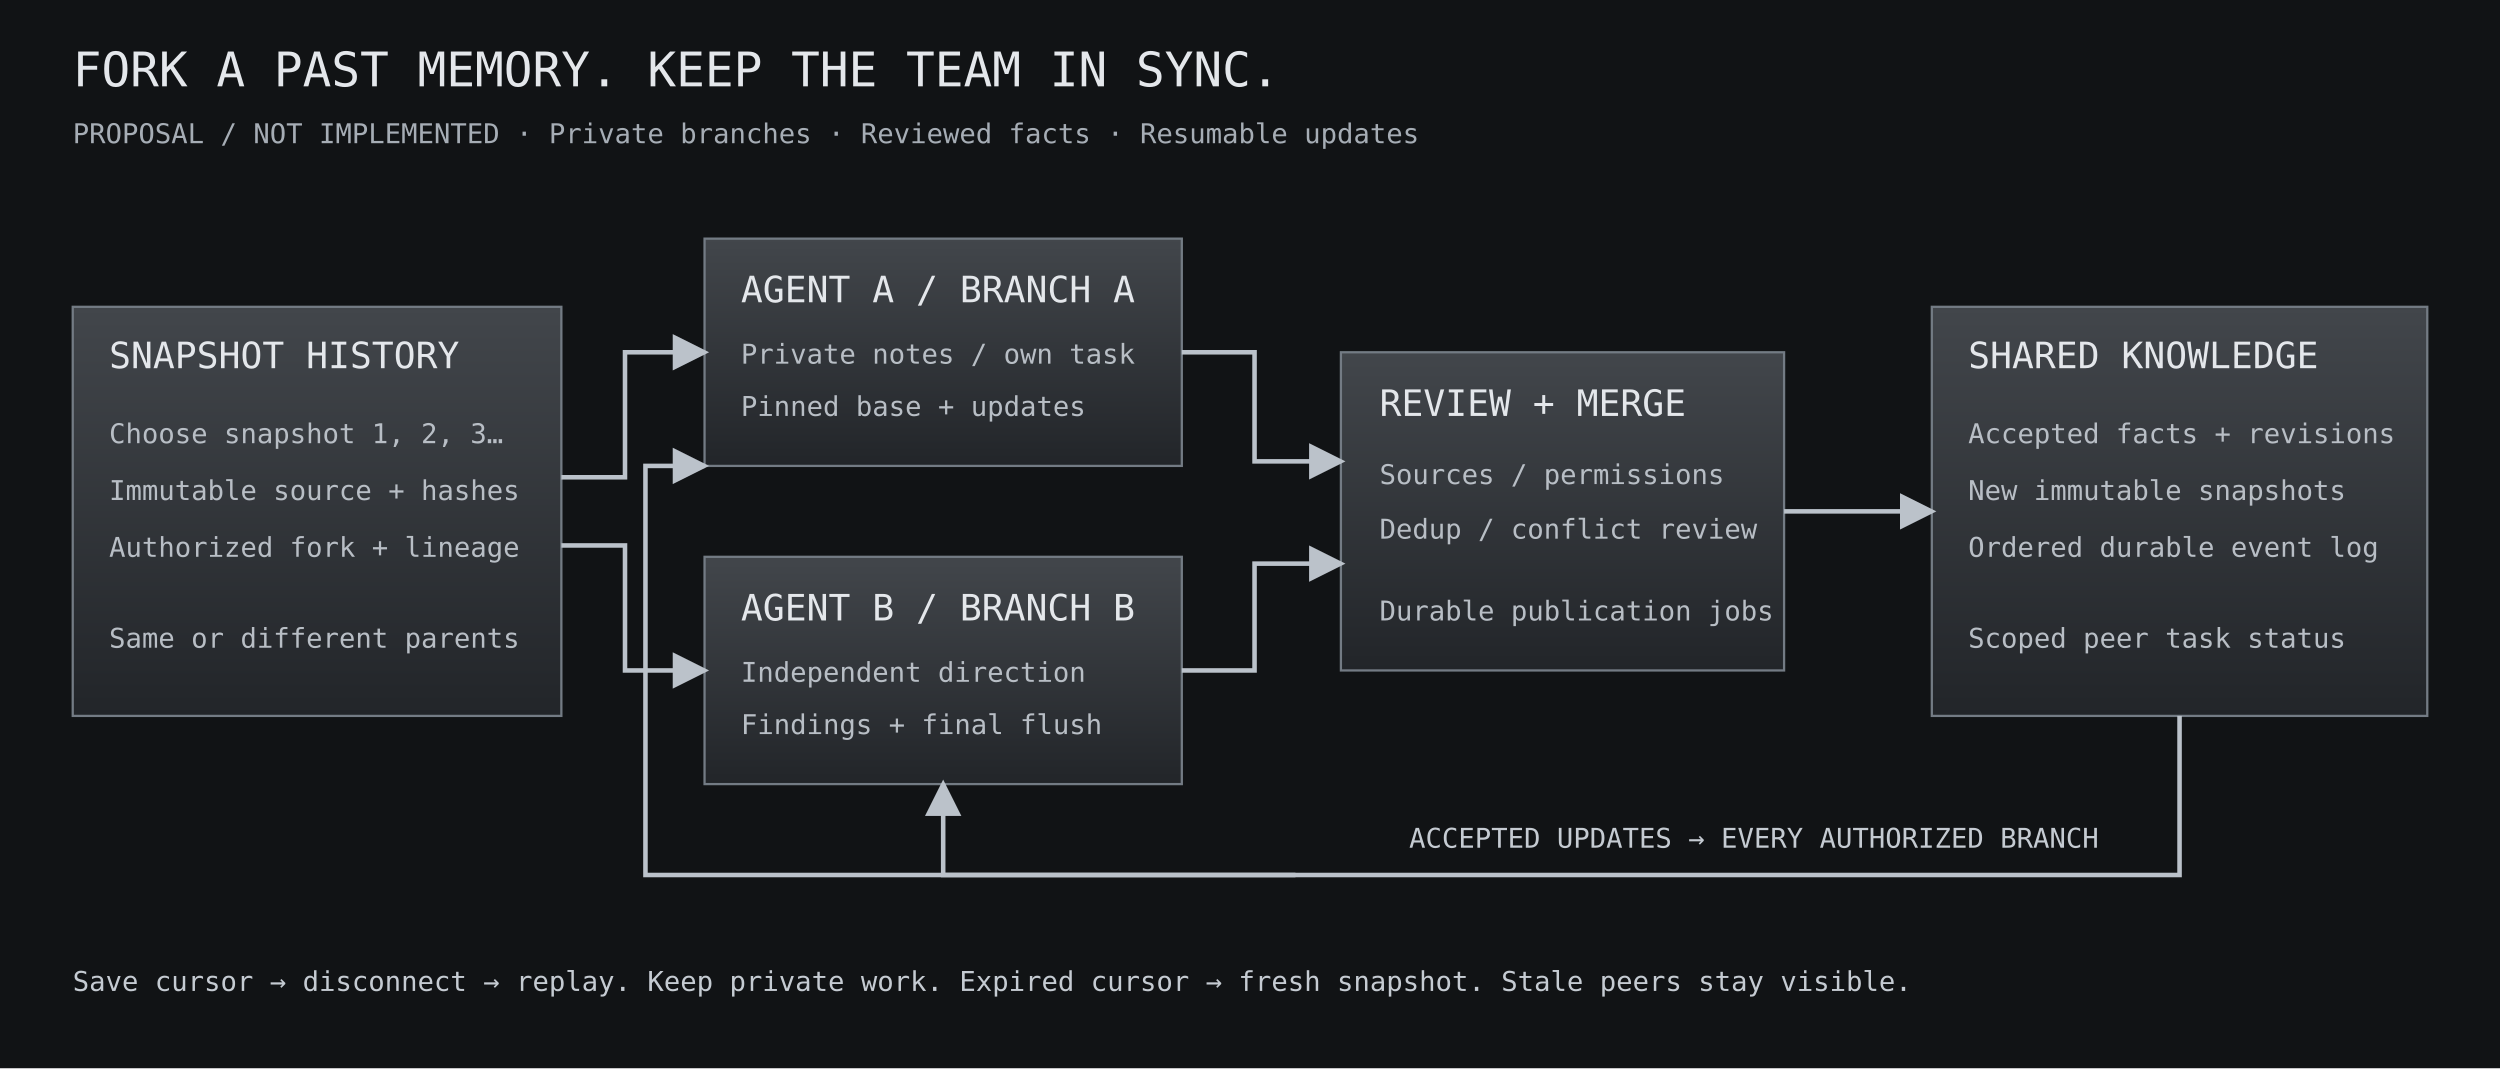
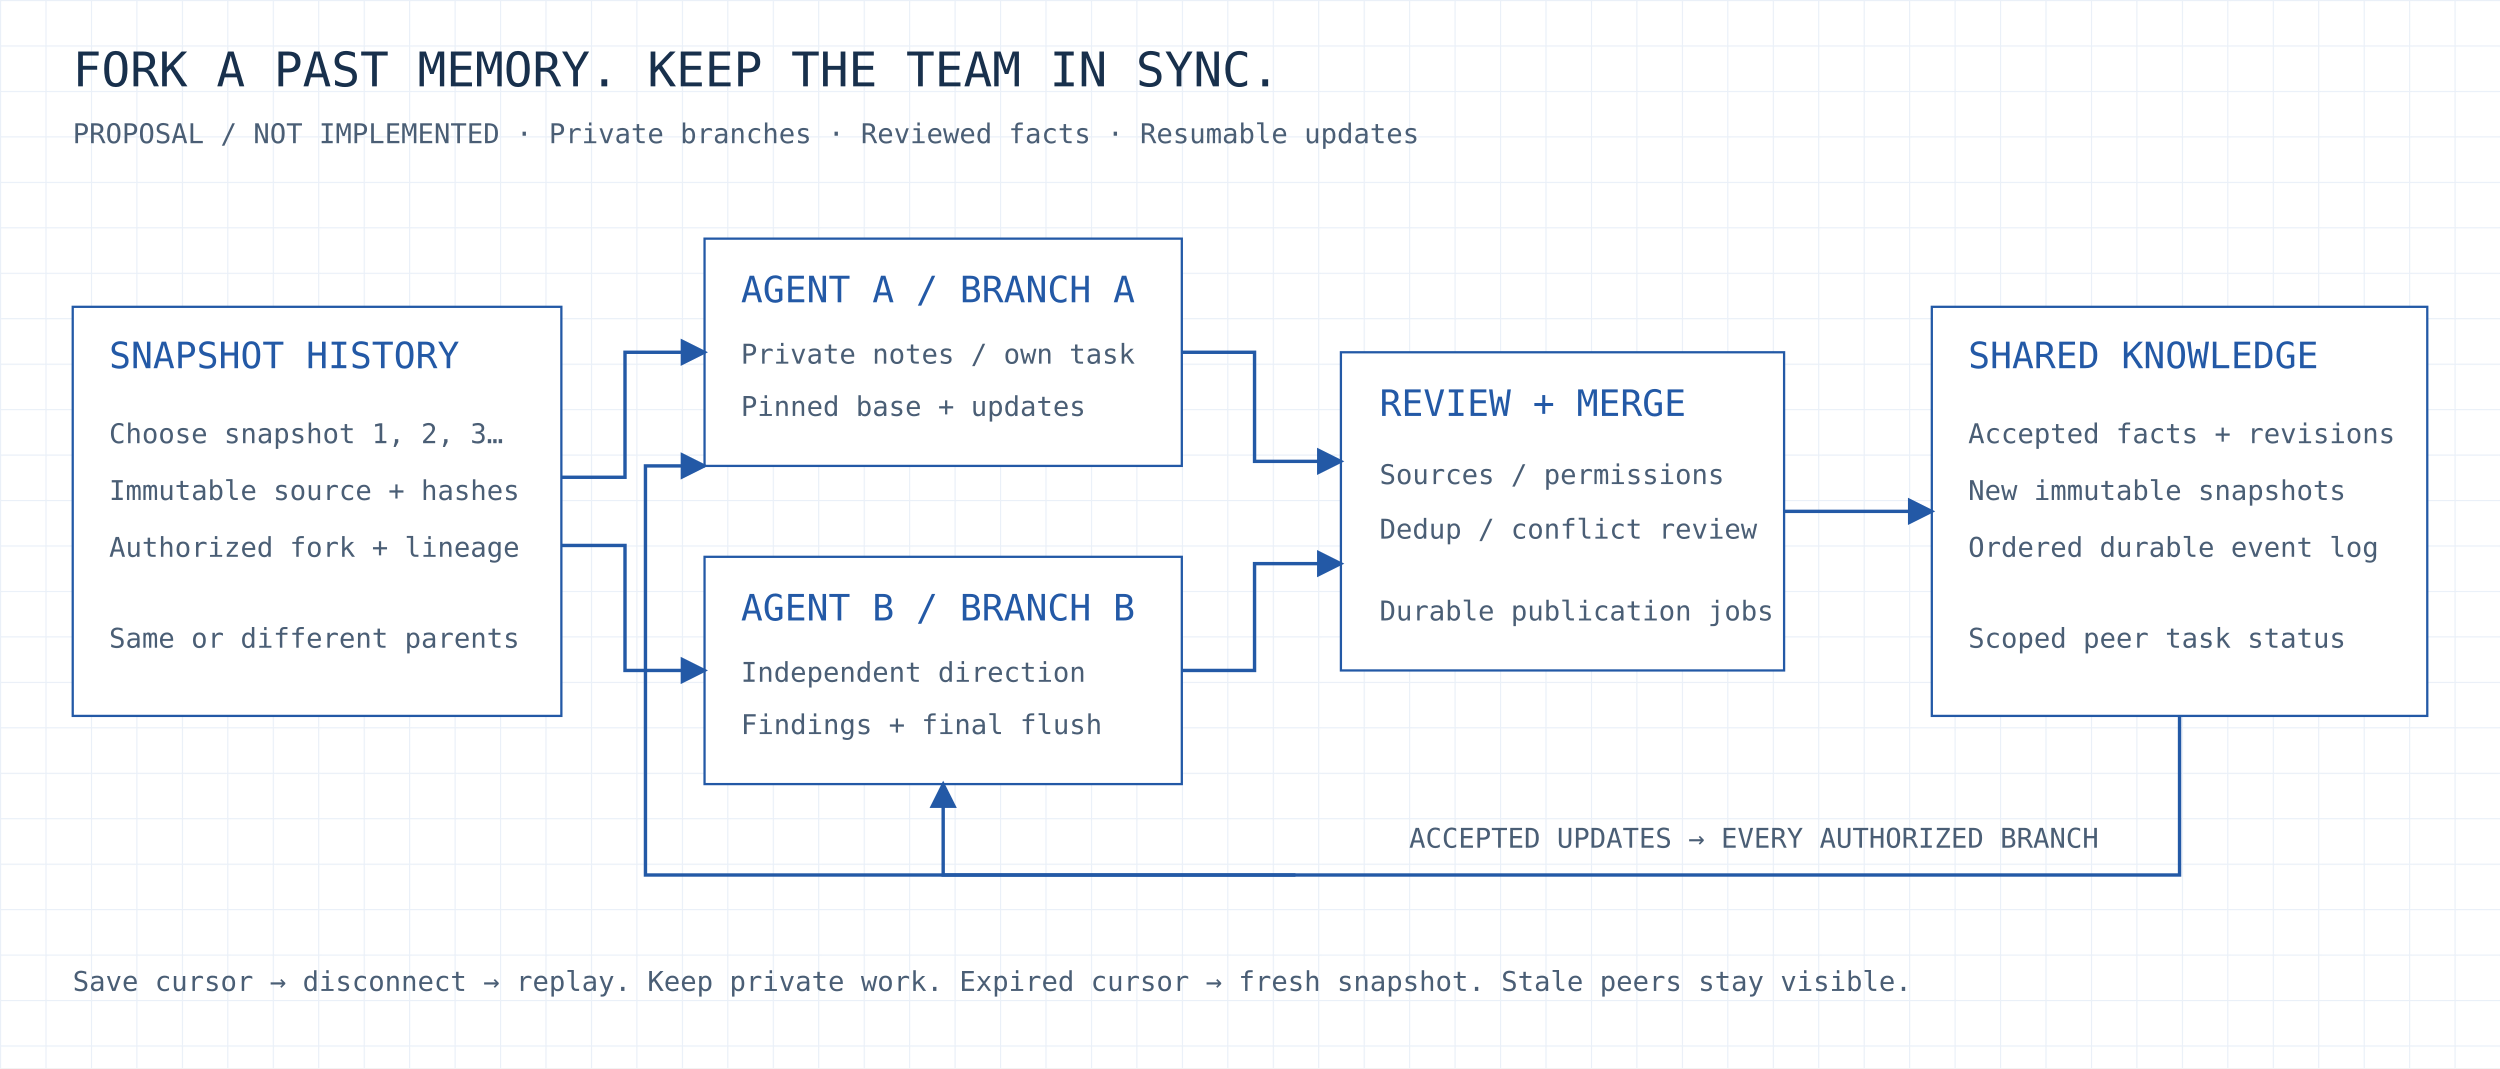
<svg xmlns="http://www.w3.org/2000/svg" width="1100" height="470" viewBox="0 0 1100 470" role="img" aria-labelledby="title desc">
  <defs>
-     <linearGradient id="metal" x2="0" y2="1">
-       <stop stop-color="#42464b" />
-       <stop offset="1" stop-color="#222529" />
-     </linearGradient>
+     <pattern id="grid" width="20" height="20" patternUnits="userSpaceOnUse">
+       <path d="M20 0H0V20" fill="none" stroke="#eaf0f8" />
+     </pattern>
    <marker id="arrow" markerWidth="8" markerHeight="8" refX="7" refY="4" orient="auto">
-       <path d="M0 0L8 4L0 8" fill="#bbc2ca" />
+       <path d="M0 0L8 4L0 8" fill="#2359a6" />
    </marker>
  </defs>
-   <rect width="1100" height="470" fill="#111315" />
-   <g font-family="monospace" fill="#e4e7eb">
+   <rect width="1100" height="470" fill="#ffffff" />
+   <rect width="1100" height="470" fill="url(#grid)" />
+   <g font-family="monospace" fill="#18304c">
    <text x="32" y="38" font-size="21">FORK A PAST MEMORY. KEEP THE TEAM IN SYNC.</text>
-     <text x="32" y="63" font-size="12" fill="#a6adb5">PROPOSAL / NOT IMPLEMENTED · Private branches · Reviewed facts · Resumable updates</text>
+     <text x="32" y="63" font-size="12" fill="#4a5e75">PROPOSAL / NOT IMPLEMENTED · Private branches · Reviewed facts · Resumable updates</text>
  </g>
-   <g fill="url(#metal)" stroke="#737b84">
+   <g fill="#ffffff" stroke="#2359a6">
    <rect x="32" y="135" width="215" height="180" />
    <rect x="310" y="105" width="210" height="100" />
    <rect x="310" y="245" width="210" height="100" />
    <rect x="590" y="155" width="195" height="140" />
    <rect x="850" y="135" width="218" height="180" />
  </g>
-   <g fill="#e4e7eb" font-family="monospace" font-size="16">
+   <g fill="#2359a6" font-family="monospace" font-size="16">
    <text x="48" y="162">SNAPSHOT HISTORY</text>
    <text x="326" y="133">AGENT A / BRANCH A</text>
    <text x="326" y="273">AGENT B / BRANCH B</text>
    <text x="607" y="183">REVIEW + MERGE</text>
    <text x="866" y="162">SHARED KNOWLEDGE</text>
  </g>
-   <g fill="#b8bec5" font-family="monospace" font-size="12">
+   <g fill="#4a5e75" font-family="monospace" font-size="12">
    <text x="48" y="195">Choose snapshot 1, 2, 3…</text>
    <text x="48" y="220">Immutable source + hashes</text>
    <text x="48" y="245">Authorized fork + lineage</text>
    <text x="48" y="285">Same or different parents</text>
    <text x="326" y="160">Private notes / own task</text>
    <text x="326" y="183">Pinned base + updates</text>
    <text x="326" y="300">Independent direction</text>
    <text x="326" y="323">Findings + final flush</text>
    <text x="607" y="213">Sources / permissions</text>
    <text x="607" y="237">Dedup / conflict review</text>
    <text x="607" y="273">Durable publication jobs</text>
    <text x="866" y="195">Accepted facts + revisions</text>
    <text x="866" y="220">New immutable snapshots</text>
    <text x="866" y="245">Ordered durable event log</text>
    <text x="866" y="285">Scoped peer task status</text>
  </g>
-   <g fill="none" stroke="#bbc2ca" stroke-width="2" marker-end="url(#arrow)">
+   <g fill="none" stroke="#2359a6" stroke-width="1.5" marker-end="url(#arrow)">
    <path d="M247 210H275V155H310" />
    <path d="M247 240H275V295H310" />
    <path d="M520 155H552V203H590" />
    <path d="M520 295H552V248H590" />
    <path d="M785 225H850" />
    <path d="M959 315V385H415V345" />
    <path d="M570 385H284V205H310" />
  </g>
-   <g fill="#c5cbd2" font-family="monospace" font-size="12">
+   <g fill="#4a5e75" font-family="monospace" font-size="12">
    <text x="620" y="373">ACCEPTED UPDATES → EVERY AUTHORIZED BRANCH</text>
    <text x="32" y="436">Save cursor → disconnect → replay. Keep private work. Expired cursor → fresh snapshot. Stale peers stay visible.</text>
  </g>
</svg>
